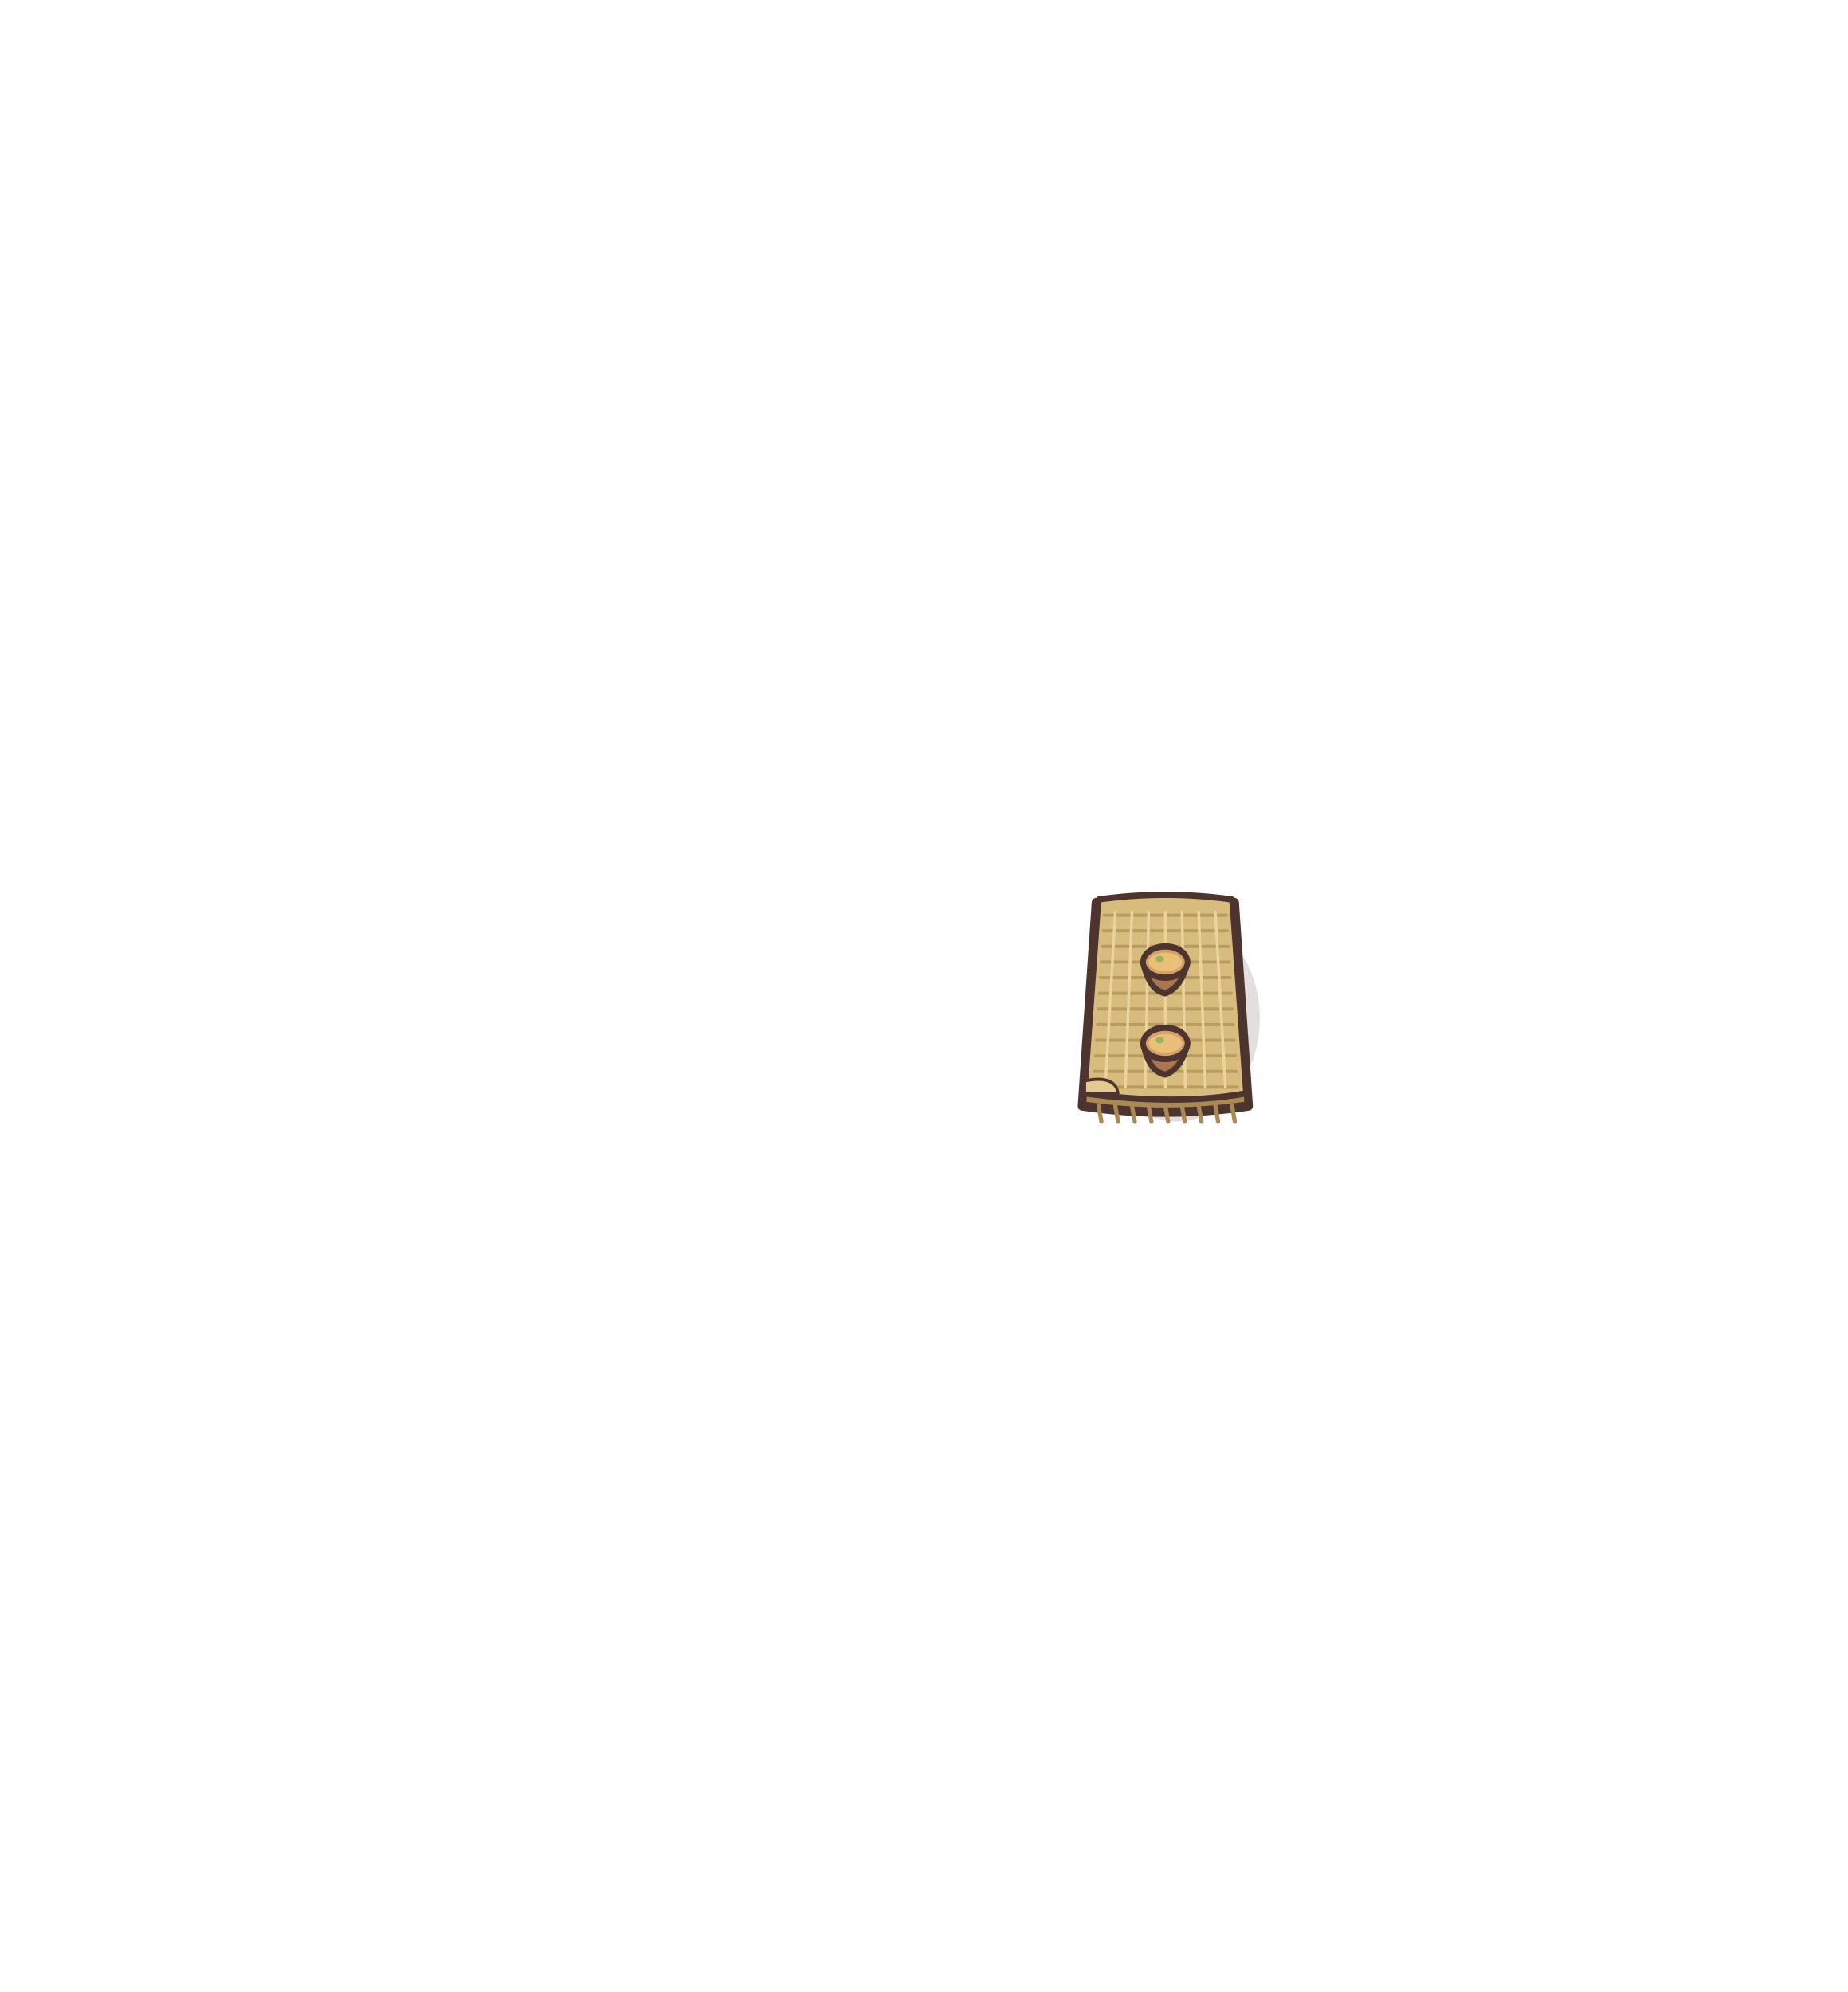
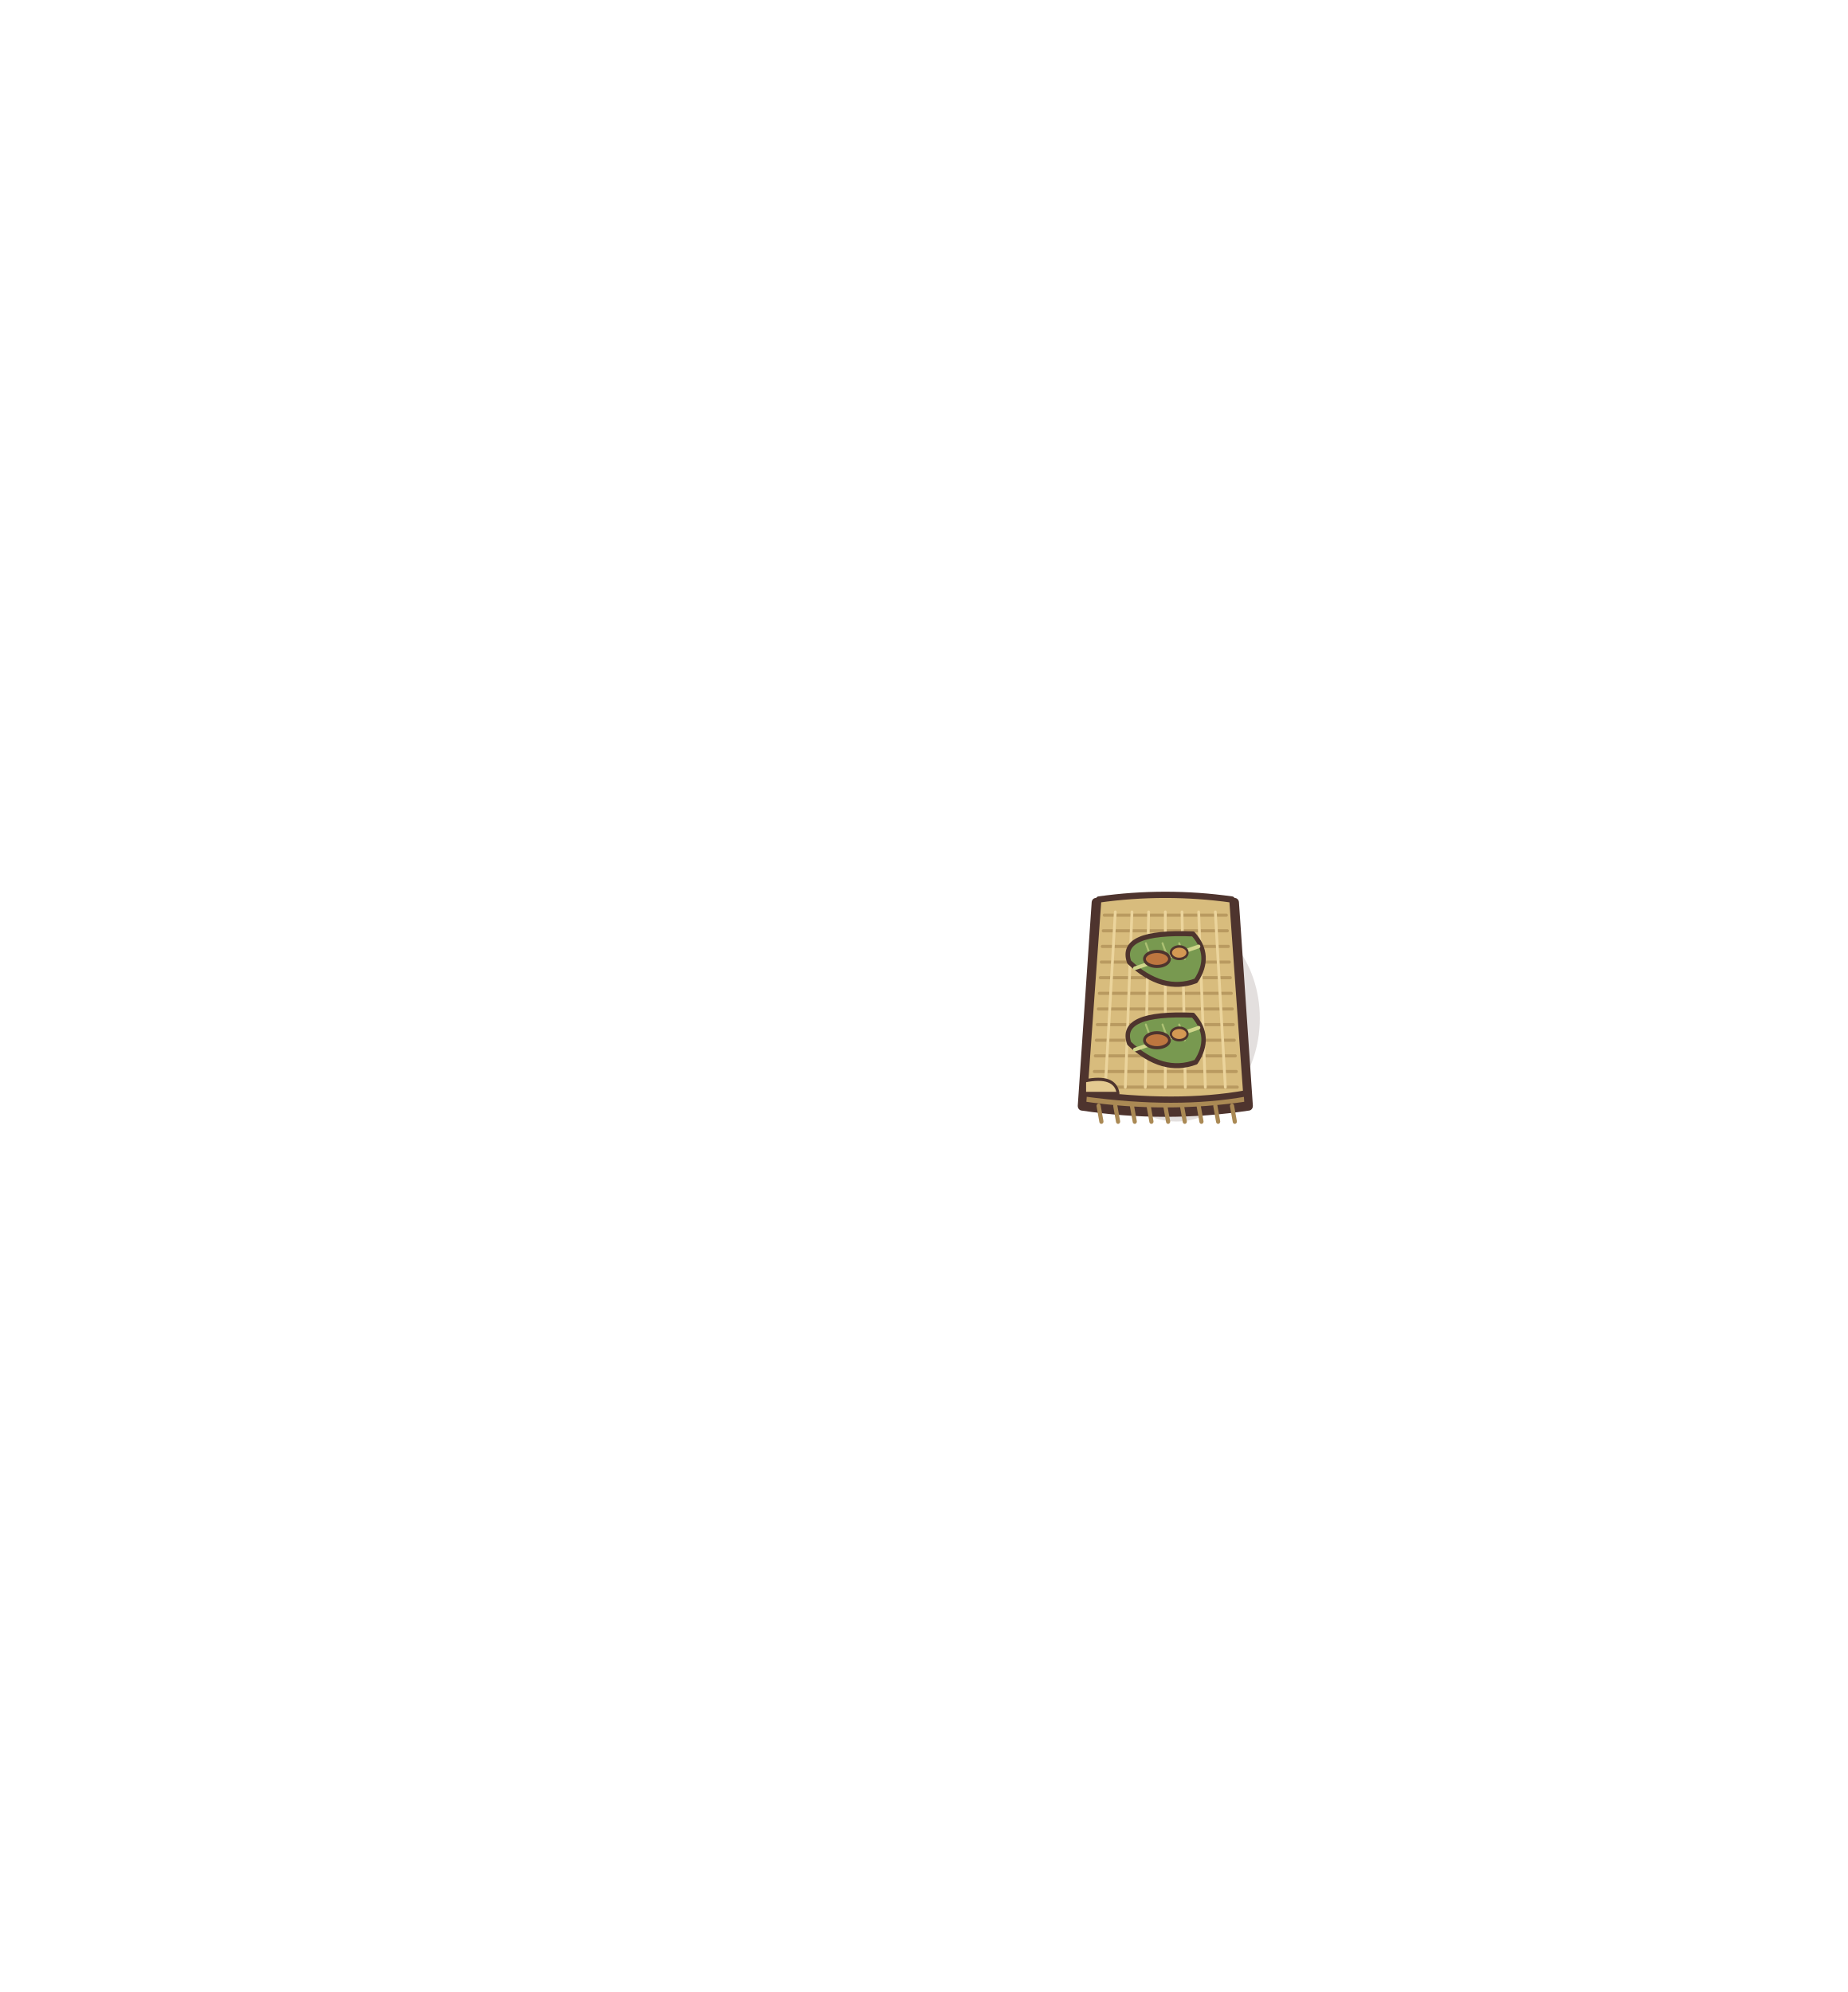
<svg xmlns="http://www.w3.org/2000/svg" width="512" height="552" viewBox="0 0 512 552">
  <g transform="translate(0,48)">
    <g transform="scale(1.333333,1.5)">
      <g transform="translate(192,192) scale(0.76) translate(-192,-192)">
        <g transform="translate(258,141) scale(0.76)">
          <ellipse cx="4" cy="5" rx="30" ry="33" fill="#4E342E" opacity="0.16" />
          <path d="M-25 -32 Q0 -35 25 -32 L30 33 Q0 37 -30 33 Z" fill="#AA8954" stroke="#4E342E" stroke-width="3" stroke-linejoin="round" stroke-linecap="round" />
          <path d="M-24 -33 Q0 -36 24 -33 L29 29 Q4 33 -29 29 Z" fill="#D8BC7D" stroke="#4E342E" stroke-width="2" stroke-linejoin="round" stroke-linecap="round" />
          <path d="M-22.0 -28 L22.0 -28" stroke="#B99A60" stroke-width="1" stroke-linecap="round" fill="none" />
          <path d="M-22.357 -23 L22.357 -23" stroke="#B99A60" stroke-width="1" stroke-linecap="round" fill="none" />
          <path d="M-22.714 -18 L22.714 -18" stroke="#B99A60" stroke-width="1" stroke-linecap="round" fill="none" />
          <path d="M-23.071 -13 L23.071 -13" stroke="#B99A60" stroke-width="1" stroke-linecap="round" fill="none" />
          <path d="M-23.429 -8 L23.429 -8" stroke="#B99A60" stroke-width="1" stroke-linecap="round" fill="none" />
          <path d="M-23.786 -3 L23.786 -3" stroke="#B99A60" stroke-width="1" stroke-linecap="round" fill="none" />
          <path d="M-24.143 2 L24.143 2" stroke="#B99A60" stroke-width="1" stroke-linecap="round" fill="none" />
          <path d="M-24.5 7 L24.5 7" stroke="#B99A60" stroke-width="1" stroke-linecap="round" fill="none" />
          <path d="M-24.857 12 L24.857 12" stroke="#B99A60" stroke-width="1" stroke-linecap="round" fill="none" />
          <path d="M-25.214 17 L25.214 17" stroke="#B99A60" stroke-width="1" stroke-linecap="round" fill="none" />
          <path d="M-25.571 22 L25.571 22" stroke="#B99A60" stroke-width="1" stroke-linecap="round" fill="none" />
          <path d="M-25.929 27 L25.929 27" stroke="#B99A60" stroke-width="1" stroke-linecap="round" fill="none" />
          <path d="M-18 -29 L-21.6 27" stroke="#EBD49C" stroke-width="1" stroke-linecap="round" fill="none" />
          <path d="M-12 -29 L-14.4 27" stroke="#EBD49C" stroke-width="1" stroke-linecap="round" fill="none" />
          <path d="M-6 -29 L-7.2 27" stroke="#EBD49C" stroke-width="1" stroke-linecap="round" fill="none" />
          <path d="M0 -29 L0.0 27" stroke="#EBD49C" stroke-width="1" stroke-linecap="round" fill="none" />
          <path d="M6 -29 L7.2 27" stroke="#EBD49C" stroke-width="1" stroke-linecap="round" fill="none" />
          <path d="M12 -29 L14.4 27" stroke="#EBD49C" stroke-width="1" stroke-linecap="round" fill="none" />
          <path d="M18 -29 L21.6 27" stroke="#EBD49C" stroke-width="1" stroke-linecap="round" fill="none" />
          <path d="M-24 33 L-23 38" stroke="#AA8954" stroke-width="1.5" stroke-linecap="round" fill="none" />
          <path d="M-18 33 L-17 38" stroke="#AA8954" stroke-width="1.5" stroke-linecap="round" fill="none" />
          <path d="M-12 33 L-11 38" stroke="#AA8954" stroke-width="1.5" stroke-linecap="round" fill="none" />
          <path d="M-6 33 L-5 38" stroke="#AA8954" stroke-width="1.5" stroke-linecap="round" fill="none" />
          <path d="M0 33 L1 38" stroke="#AA8954" stroke-width="1.5" stroke-linecap="round" fill="none" />
          <path d="M6 33 L7 38" stroke="#AA8954" stroke-width="1.5" stroke-linecap="round" fill="none" />
          <path d="M12 33 L13 38" stroke="#AA8954" stroke-width="1.5" stroke-linecap="round" fill="none" />
          <path d="M18 33 L19 38" stroke="#AA8954" stroke-width="1.5" stroke-linecap="round" fill="none" />
          <path d="M24 33 L25 38" stroke="#AA8954" stroke-width="1.5" stroke-linecap="round" fill="none" />
          <path d="M-29 25 Q-18 23 -17 29 L-29 29 Z" fill="#E4CA91" stroke="#4E342E" stroke-width="1" stroke-linejoin="round" stroke-linecap="round" />
-           <path d="M-8 -13 Q-6 -4 0 -3 Q6 -5 8 -13 Z" fill="#AA7650" stroke="#4E342E" stroke-width="2" stroke-linejoin="round" stroke-linecap="round" />
-           <ellipse cx="0" cy="-13" rx="8" ry="5" fill="#D5A16A" stroke="#4E342E" stroke-width="2" />
-           <ellipse cx="0" cy="-13" rx="6" ry="3" fill="#EAC079" />
-           <ellipse cx="-2" cy="-14" rx="1.5" ry="1" fill="#9CB35E" />
-           <path d="M-8 13 Q-6 22 0 23 Q6 21 8 13 Z" fill="#AA7650" stroke="#4E342E" stroke-width="2" stroke-linejoin="round" stroke-linecap="round" />
-           <ellipse cx="0" cy="13" rx="8" ry="5" fill="#D5A16A" stroke="#4E342E" stroke-width="2" />
-           <ellipse cx="0" cy="13" rx="6" ry="3" fill="#EAC079" />
-           <ellipse cx="-2" cy="12" rx="1.5" ry="1" fill="#9CB35E" />
+           <path d="M-13 -13 Q-17 -23 10 -22 Q17 -15 11 -7 Q-1 -3 -13 -13 Z" fill="#789950" stroke="#4E342E" stroke-width="1.6" stroke-linejoin="round" stroke-linecap="round" />
+           <path d="M-11 -11 L12 -18" stroke="#CFD58A" stroke-width="1.2" stroke-linecap="round" fill="none" />
+           <path d="M-5 -14 L-7 -19" stroke="#ABC072" stroke-width="0.7" stroke-linecap="round" fill="none" />
+           <path d="M1 -14 L-1 -19" stroke="#ABC072" stroke-width="0.7" stroke-linecap="round" fill="none" />
+           <path d="M7 -14 L5 -19" stroke="#ABC072" stroke-width="0.7" stroke-linecap="round" fill="none" />
+           <ellipse cx="-3" cy="-14" rx="4.5" ry="2.4" fill="#BD763F" stroke="#4E342E" stroke-width="1" />
+           <ellipse cx="5" cy="-16" rx="3" ry="2" fill="#D49953" stroke="#4E342E" stroke-width="0.8" />
+           <path d="M-13 13 Q-17 3 10 4 Q17 11 11 19 Q-1 23 -13 13 Z" fill="#789950" stroke="#4E342E" stroke-width="1.6" stroke-linejoin="round" stroke-linecap="round" />
+           <path d="M-11 15 L12 8" stroke="#CFD58A" stroke-width="1.2" stroke-linecap="round" fill="none" />
+           <path d="M-5 12 L-7 7" stroke="#ABC072" stroke-width="0.7" stroke-linecap="round" fill="none" />
+           <path d="M1 12 L-1 7" stroke="#ABC072" stroke-width="0.7" stroke-linecap="round" fill="none" />
+           <path d="M7 12 L5 7" stroke="#ABC072" stroke-width="0.7" stroke-linecap="round" fill="none" />
+           <ellipse cx="-3" cy="12" rx="4.5" ry="2.4" fill="#BD763F" stroke="#4E342E" stroke-width="1" />
+           <ellipse cx="5" cy="10" rx="3" ry="2" fill="#D49953" stroke="#4E342E" stroke-width="0.8" />
        </g>
      </g>
    </g>
  </g>
</svg>
